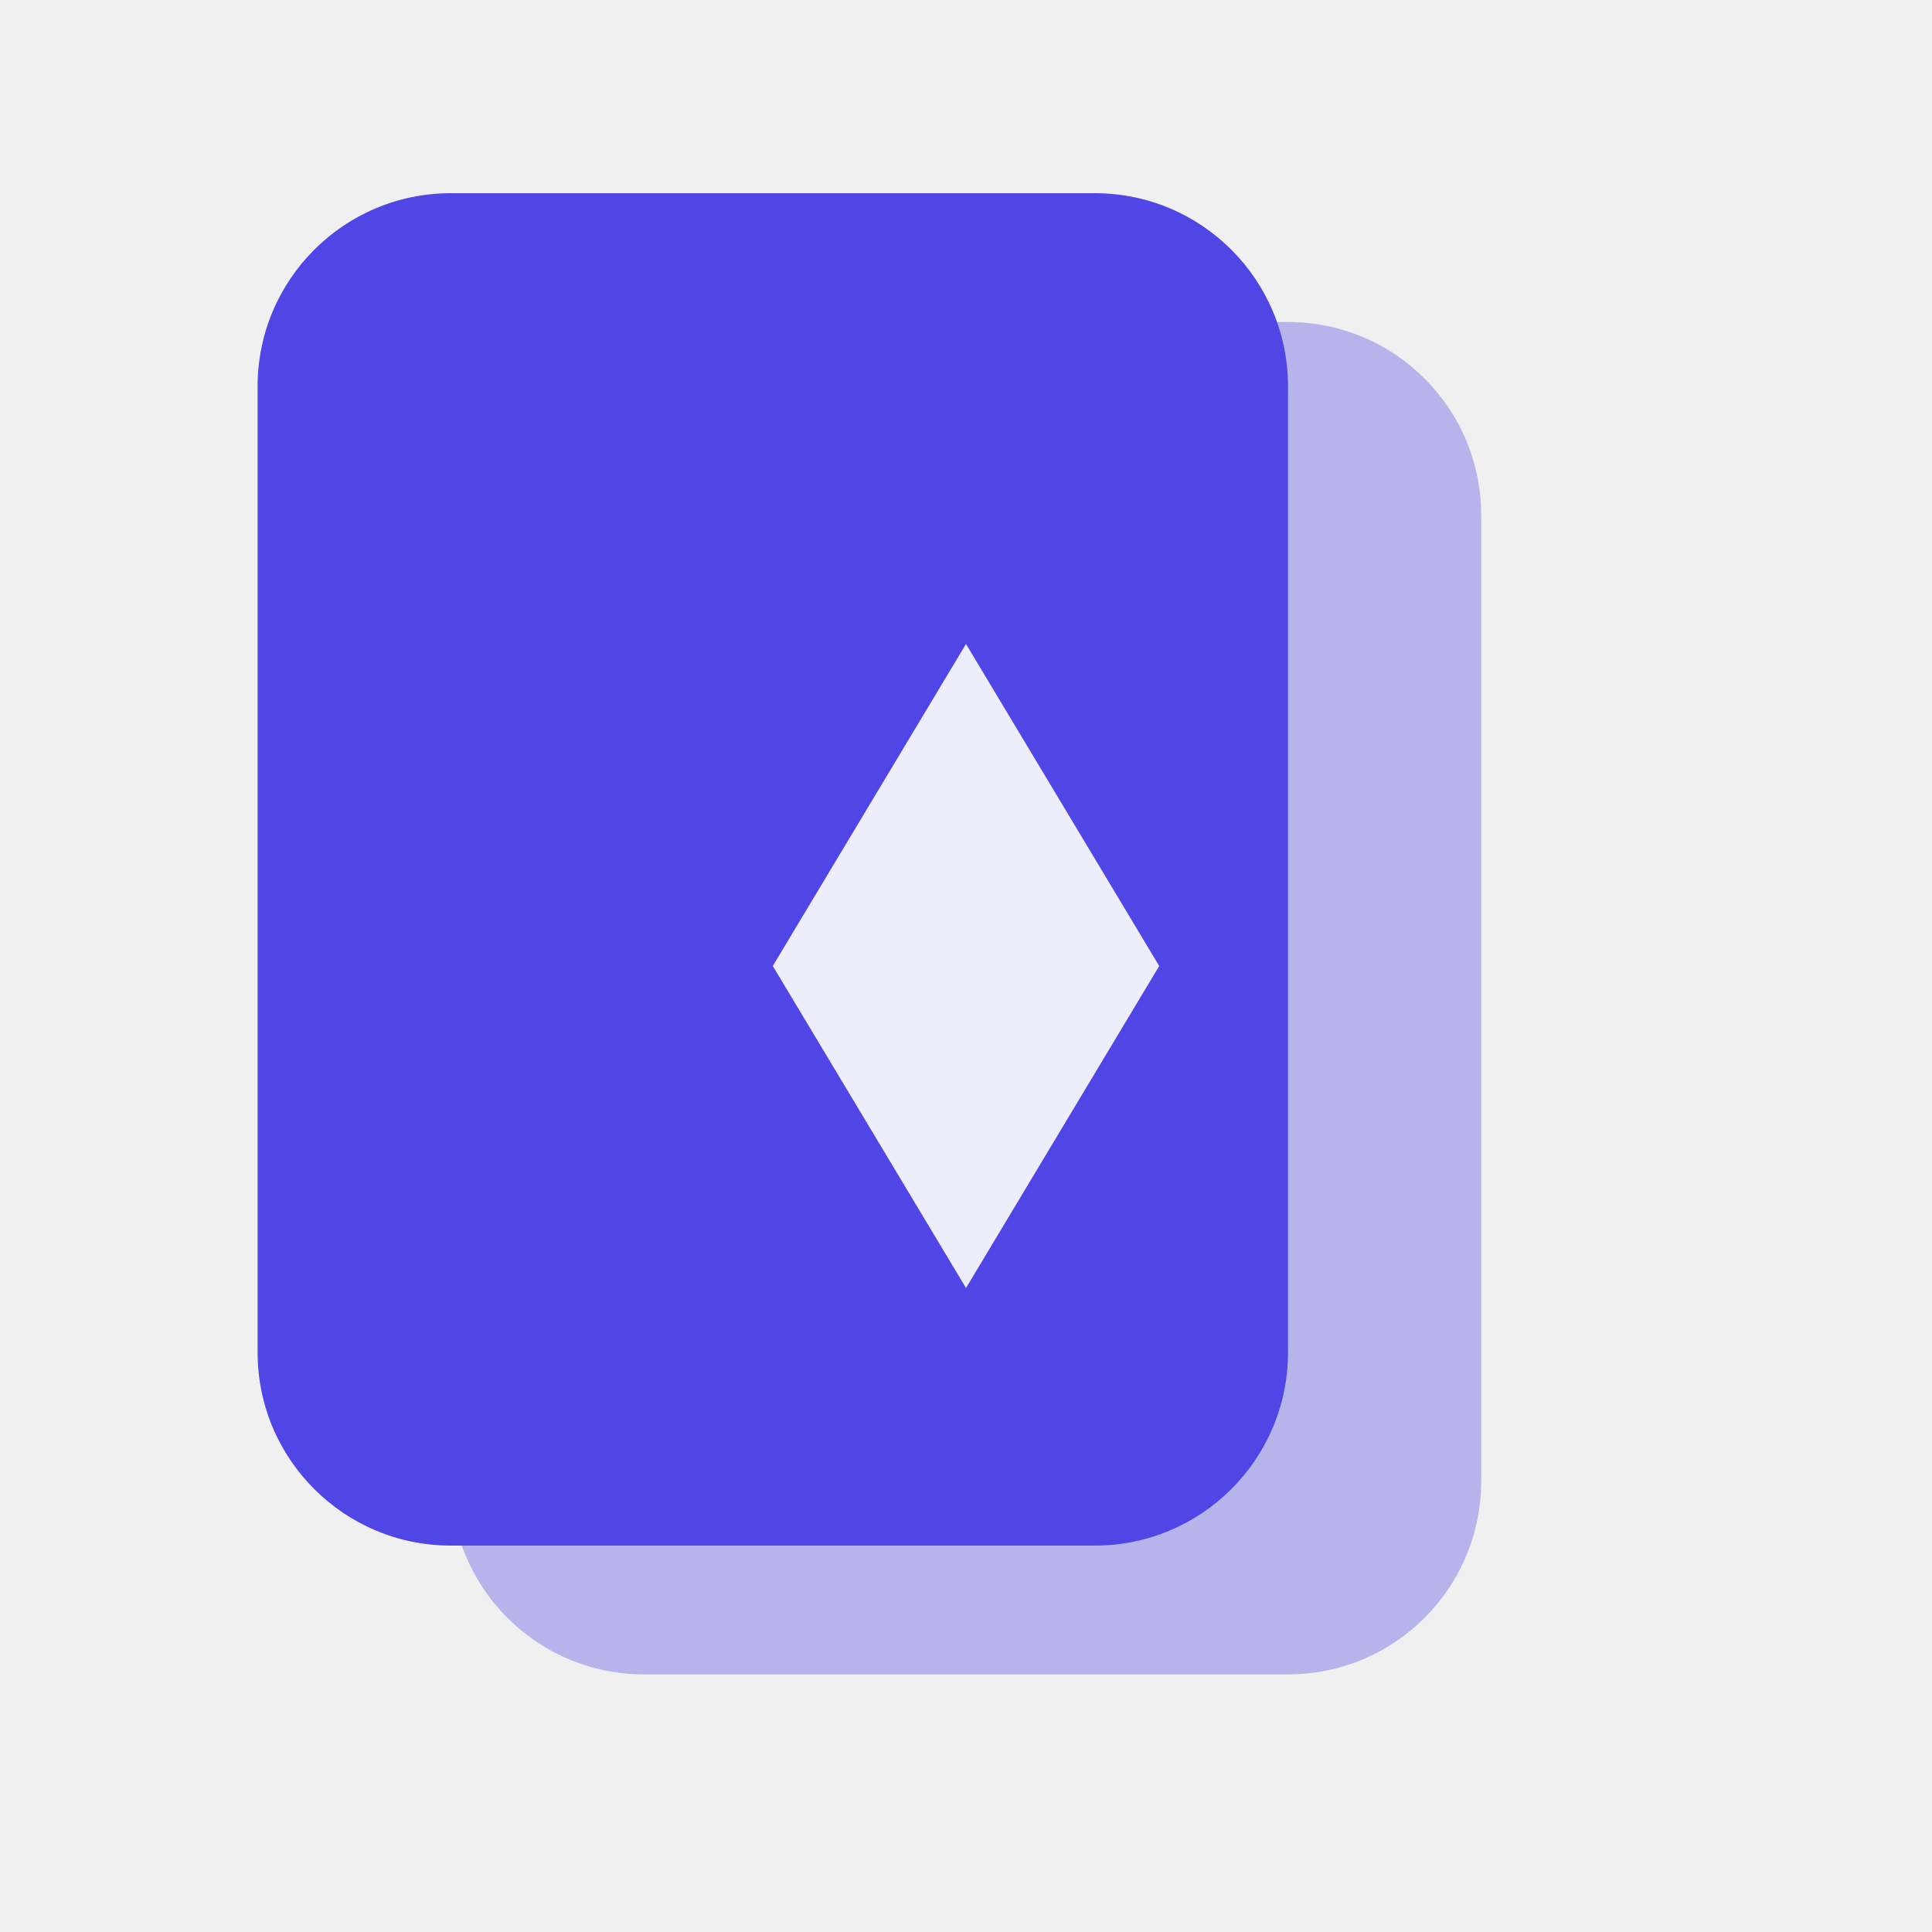
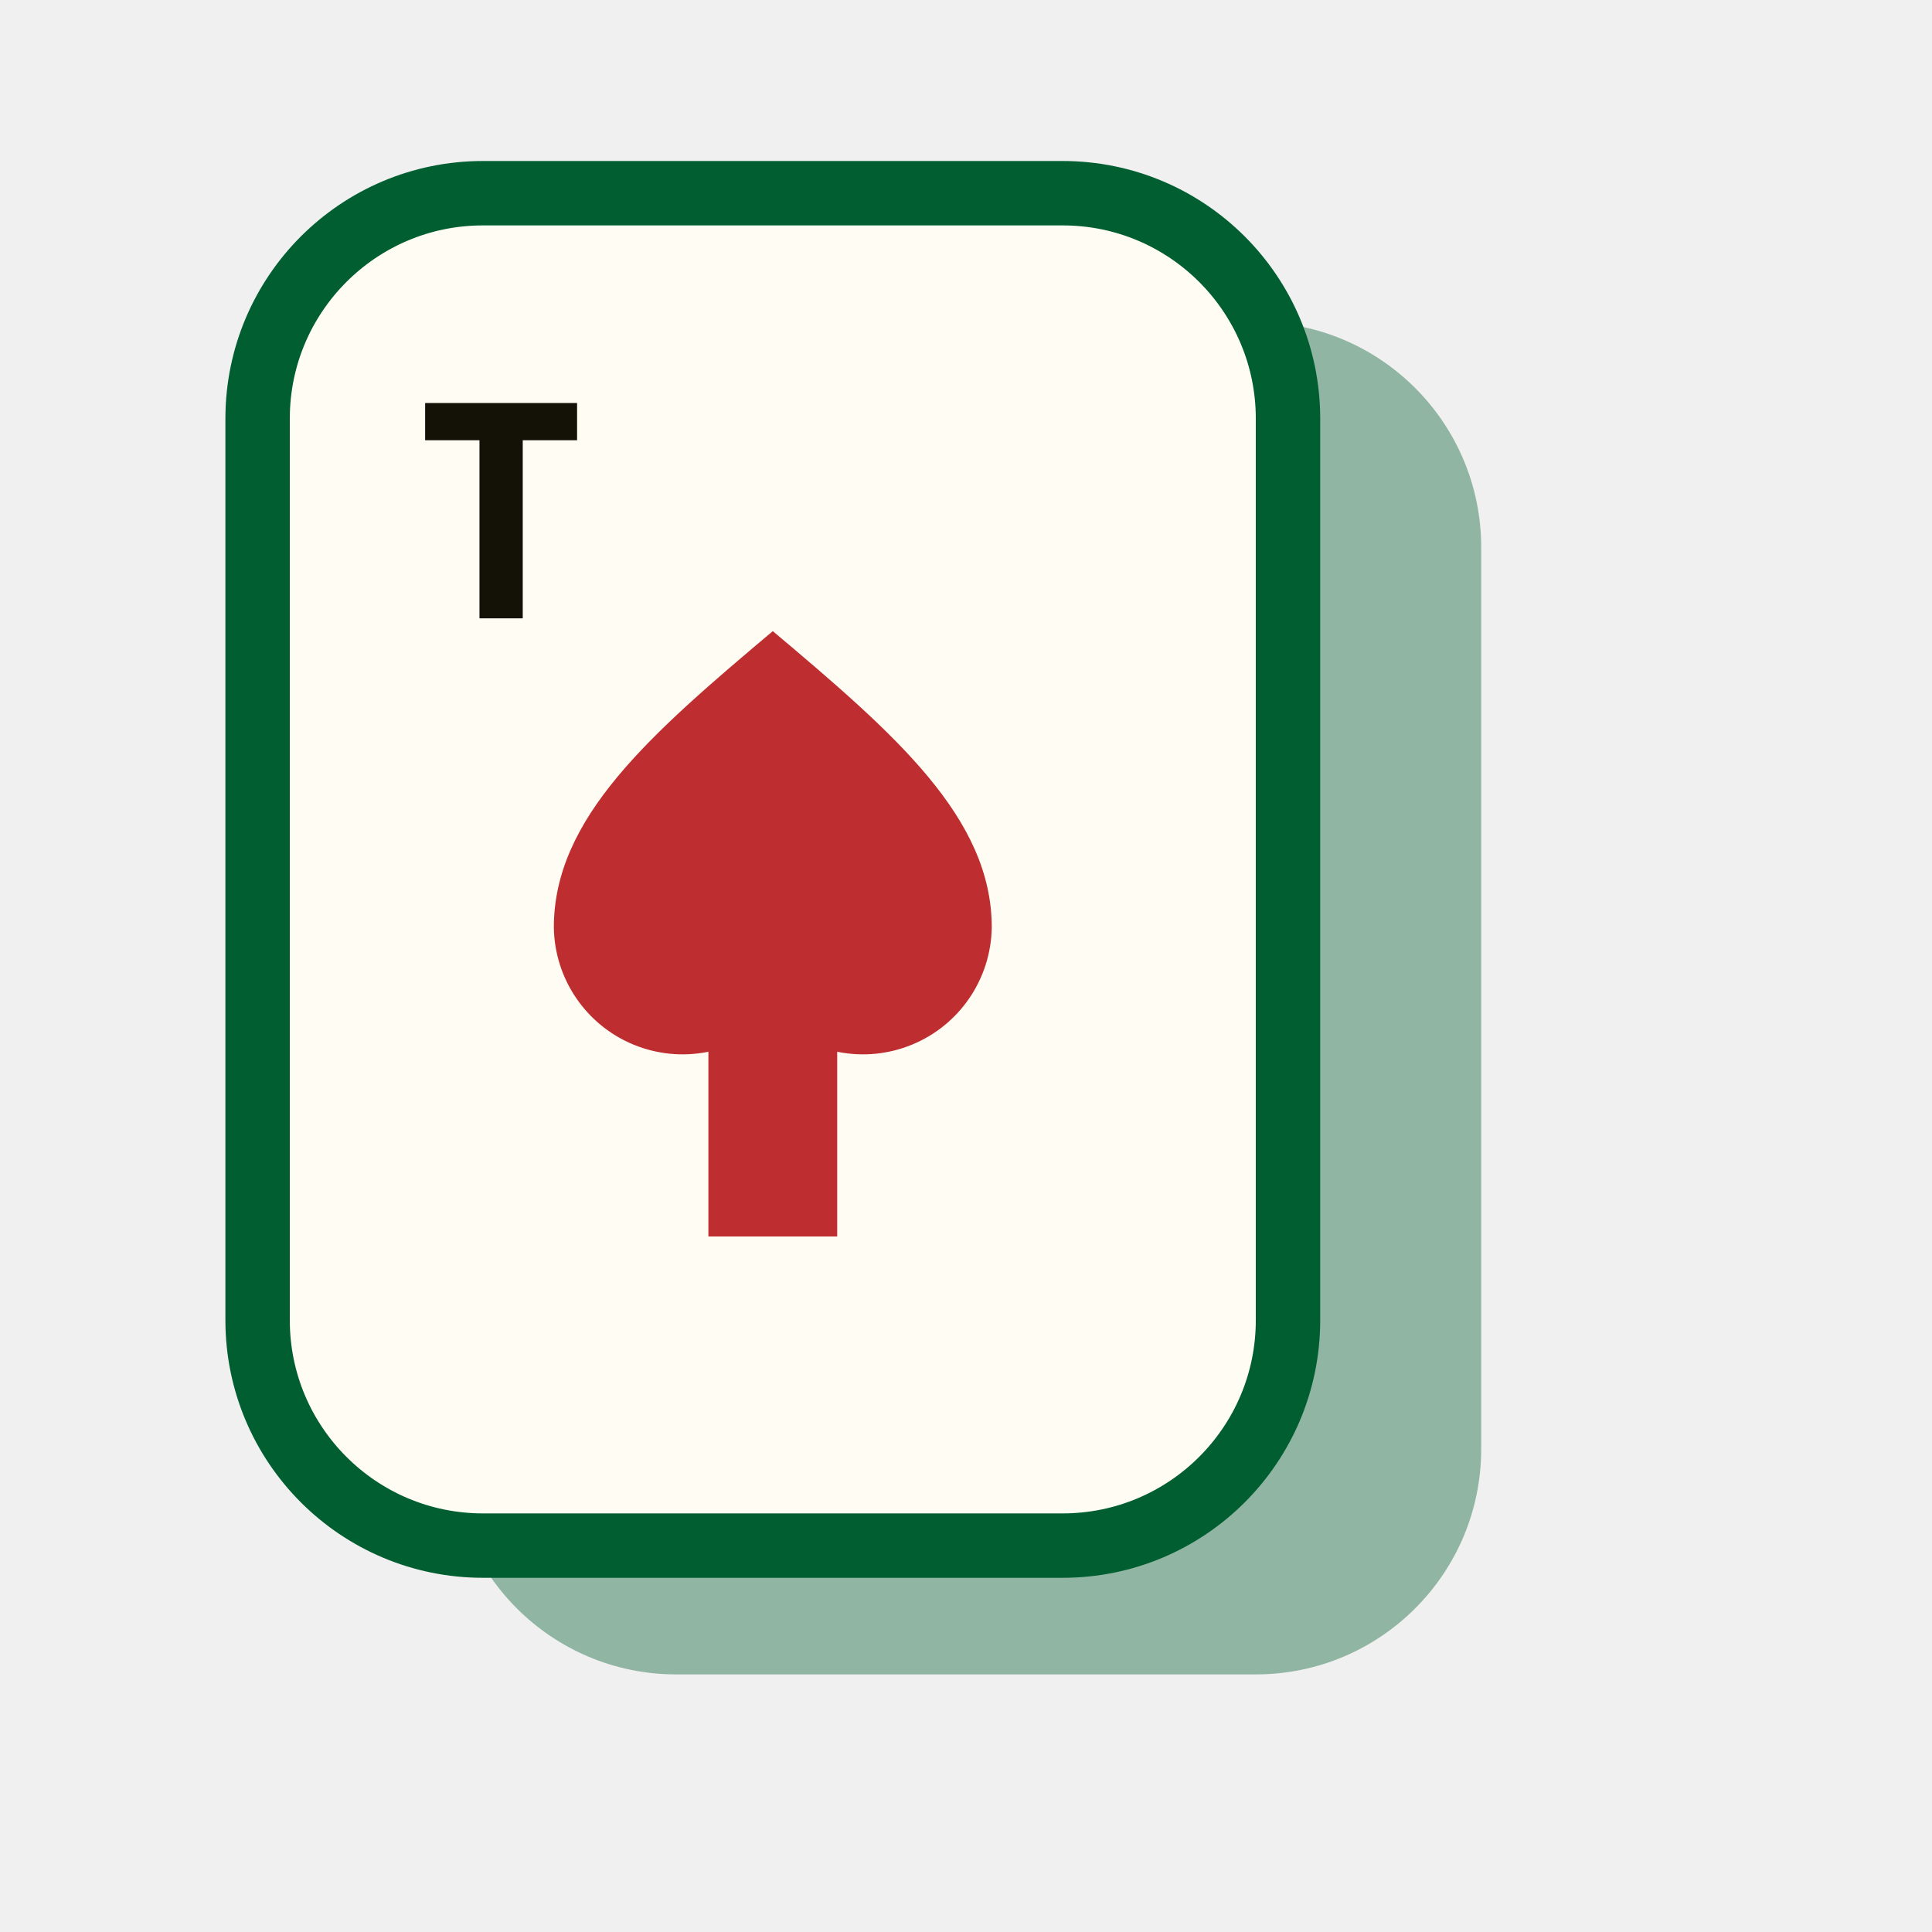
<svg xmlns="http://www.w3.org/2000/svg" width="32" height="32" viewBox="0 0 30 30" fill="none">
-   <rect x="7" y="5" width="16" height="21" rx="3" fill="#4f46e5" fill-opacity="0.35" />
-   <rect x="4" y="3" width="16" height="21" rx="3" fill="#4f46e5" />
-   <path d="M12 15 L15 10 L18 15 L15 20 Z" fill="white" fill-opacity="0.9" />
+   <rect x="7" y="5" width="16" height="21" rx="3.5" fill="#005e31" fill-opacity="0.4" />
+   <rect x="4" y="3" width="16" height="21" rx="3.5" fill="#fffcf3" stroke="#005e31" stroke-width="1" />
+   <text x="6.4" y="9.6" font-size="4.6" font-weight="700" font-family="ui-monospace, monospace" fill="#141207">T</text>
+   <path d="M12 9.8c1.9 1.6 3.4 2.9 3.4 4.6a2 2 0 0 1-3.4 1.4 2 2 0 0 1-3.4-1.4c0-1.7 1.5-3 3.4-4.6Z" fill="#be2e31" />
+   <path d="M11 15.6h2v3.6h-2z" fill="#be2e31" />
</svg>
